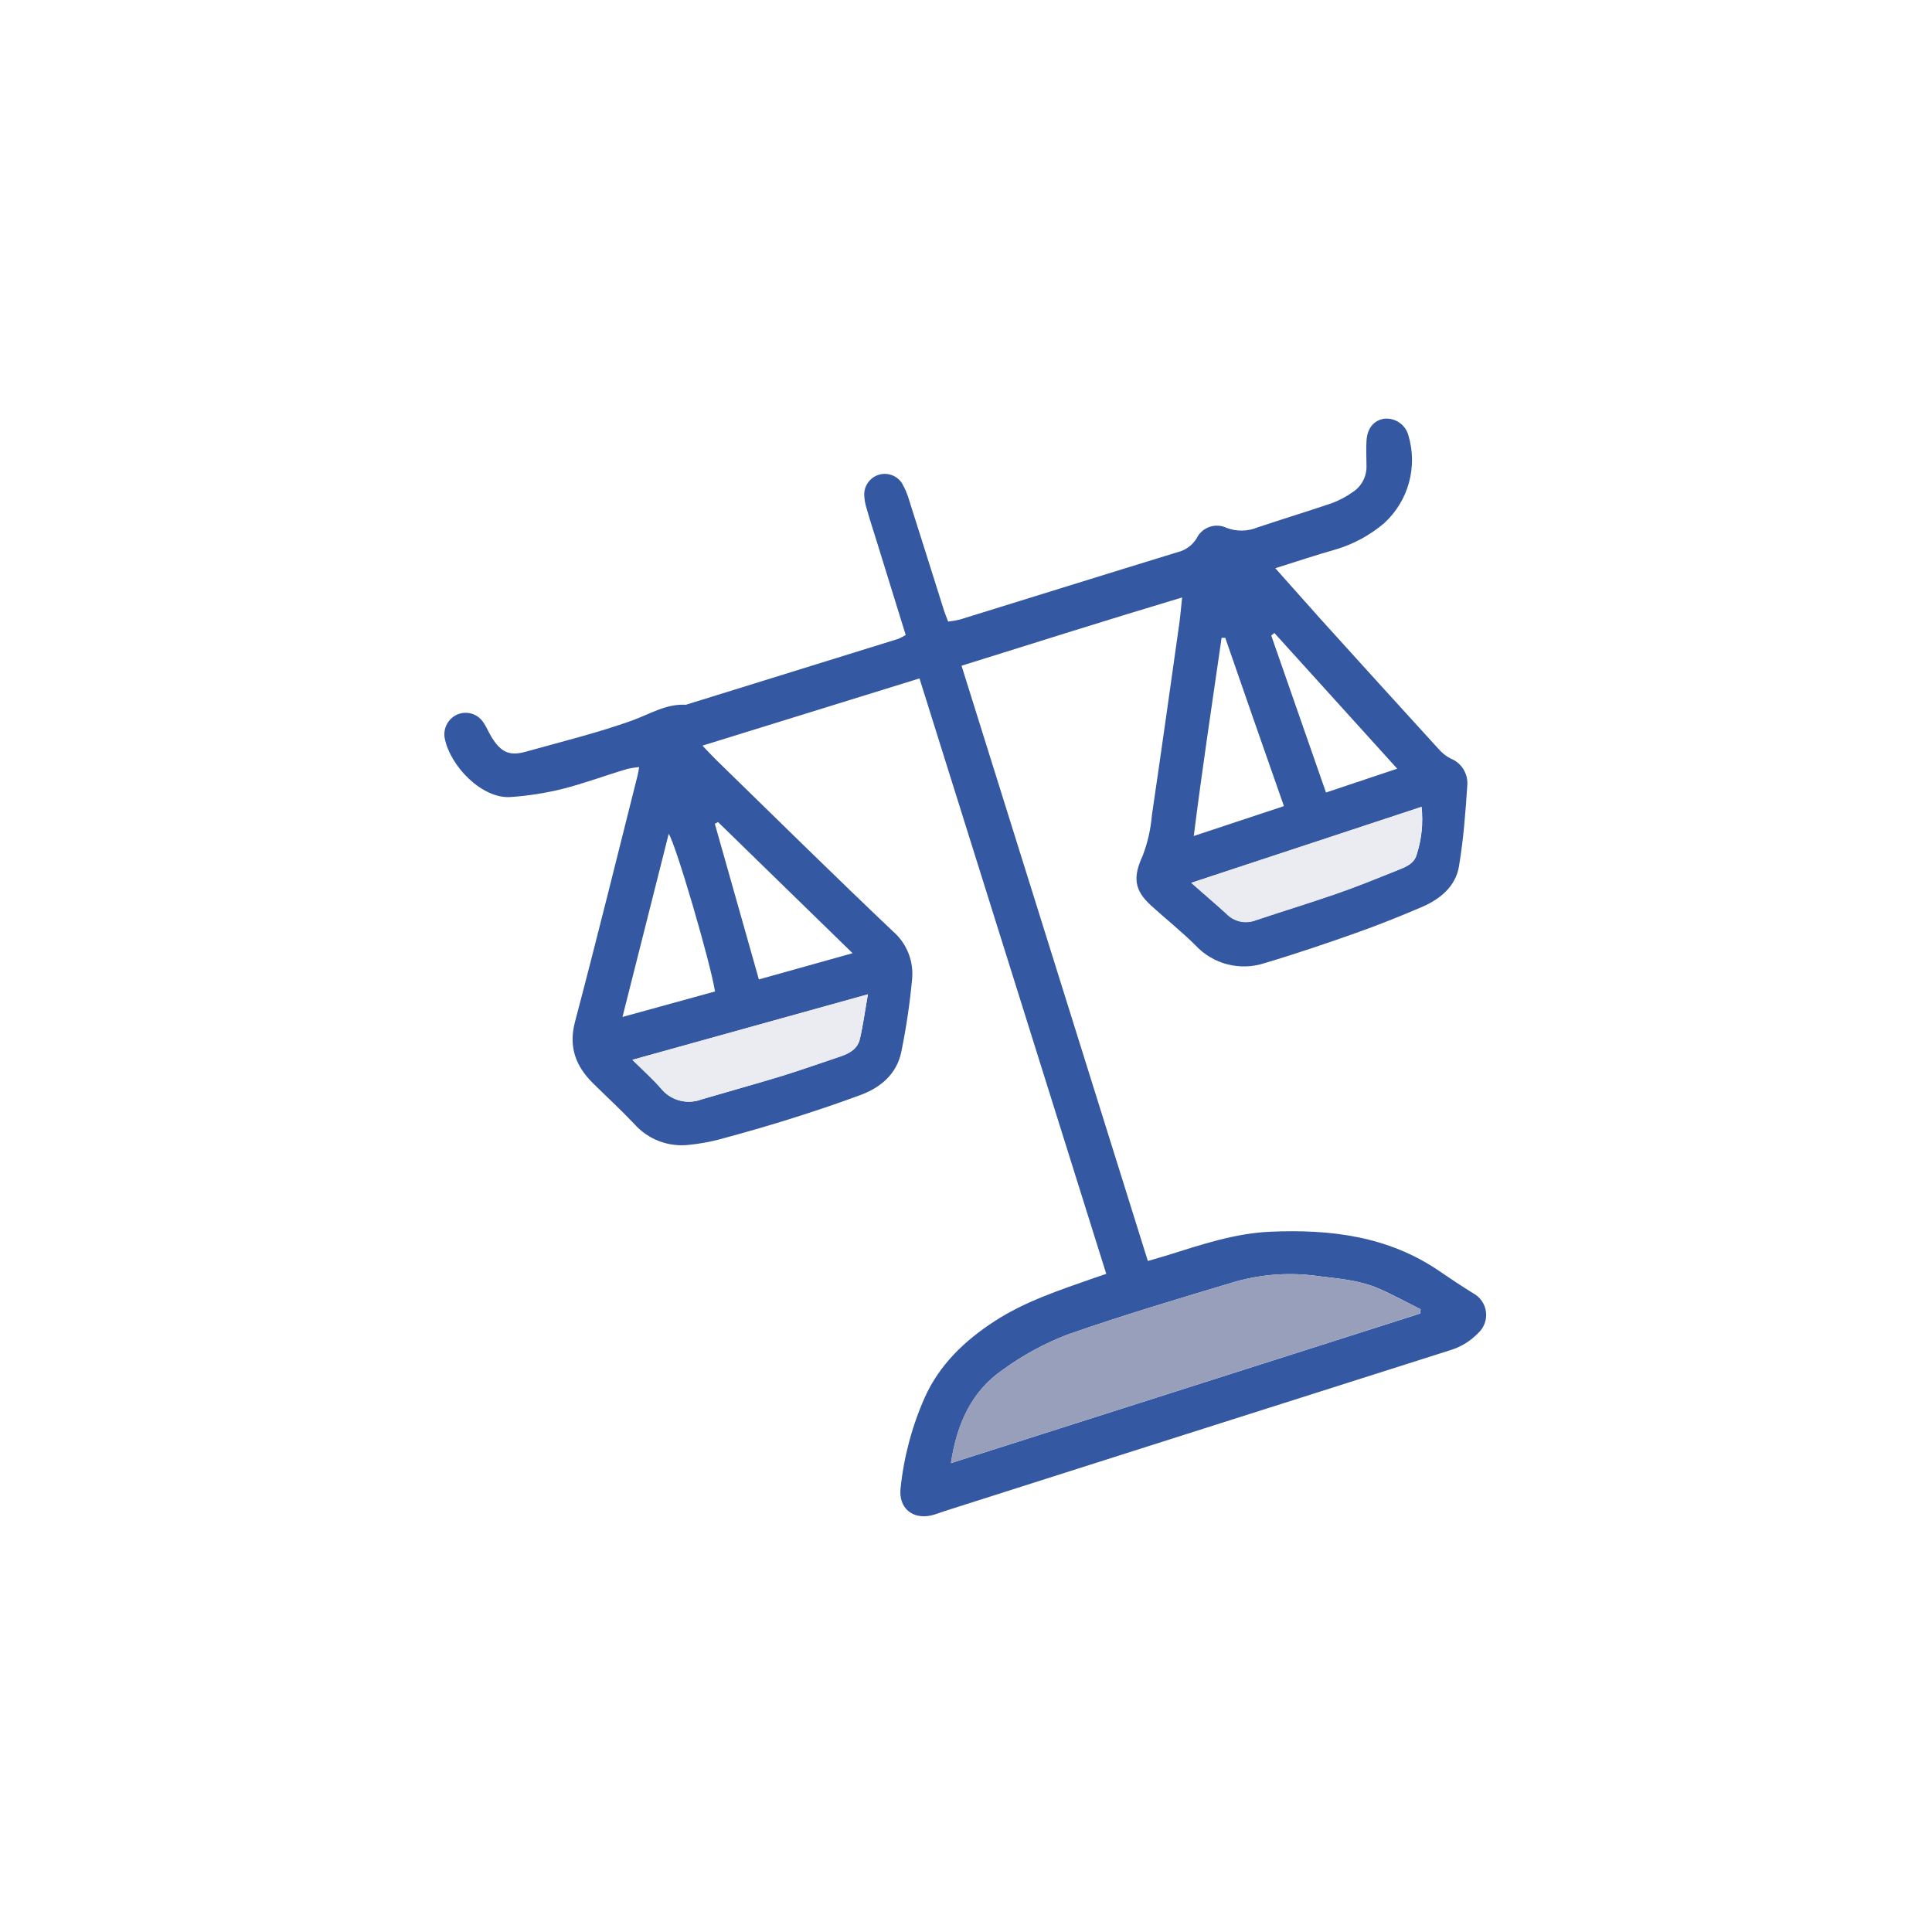
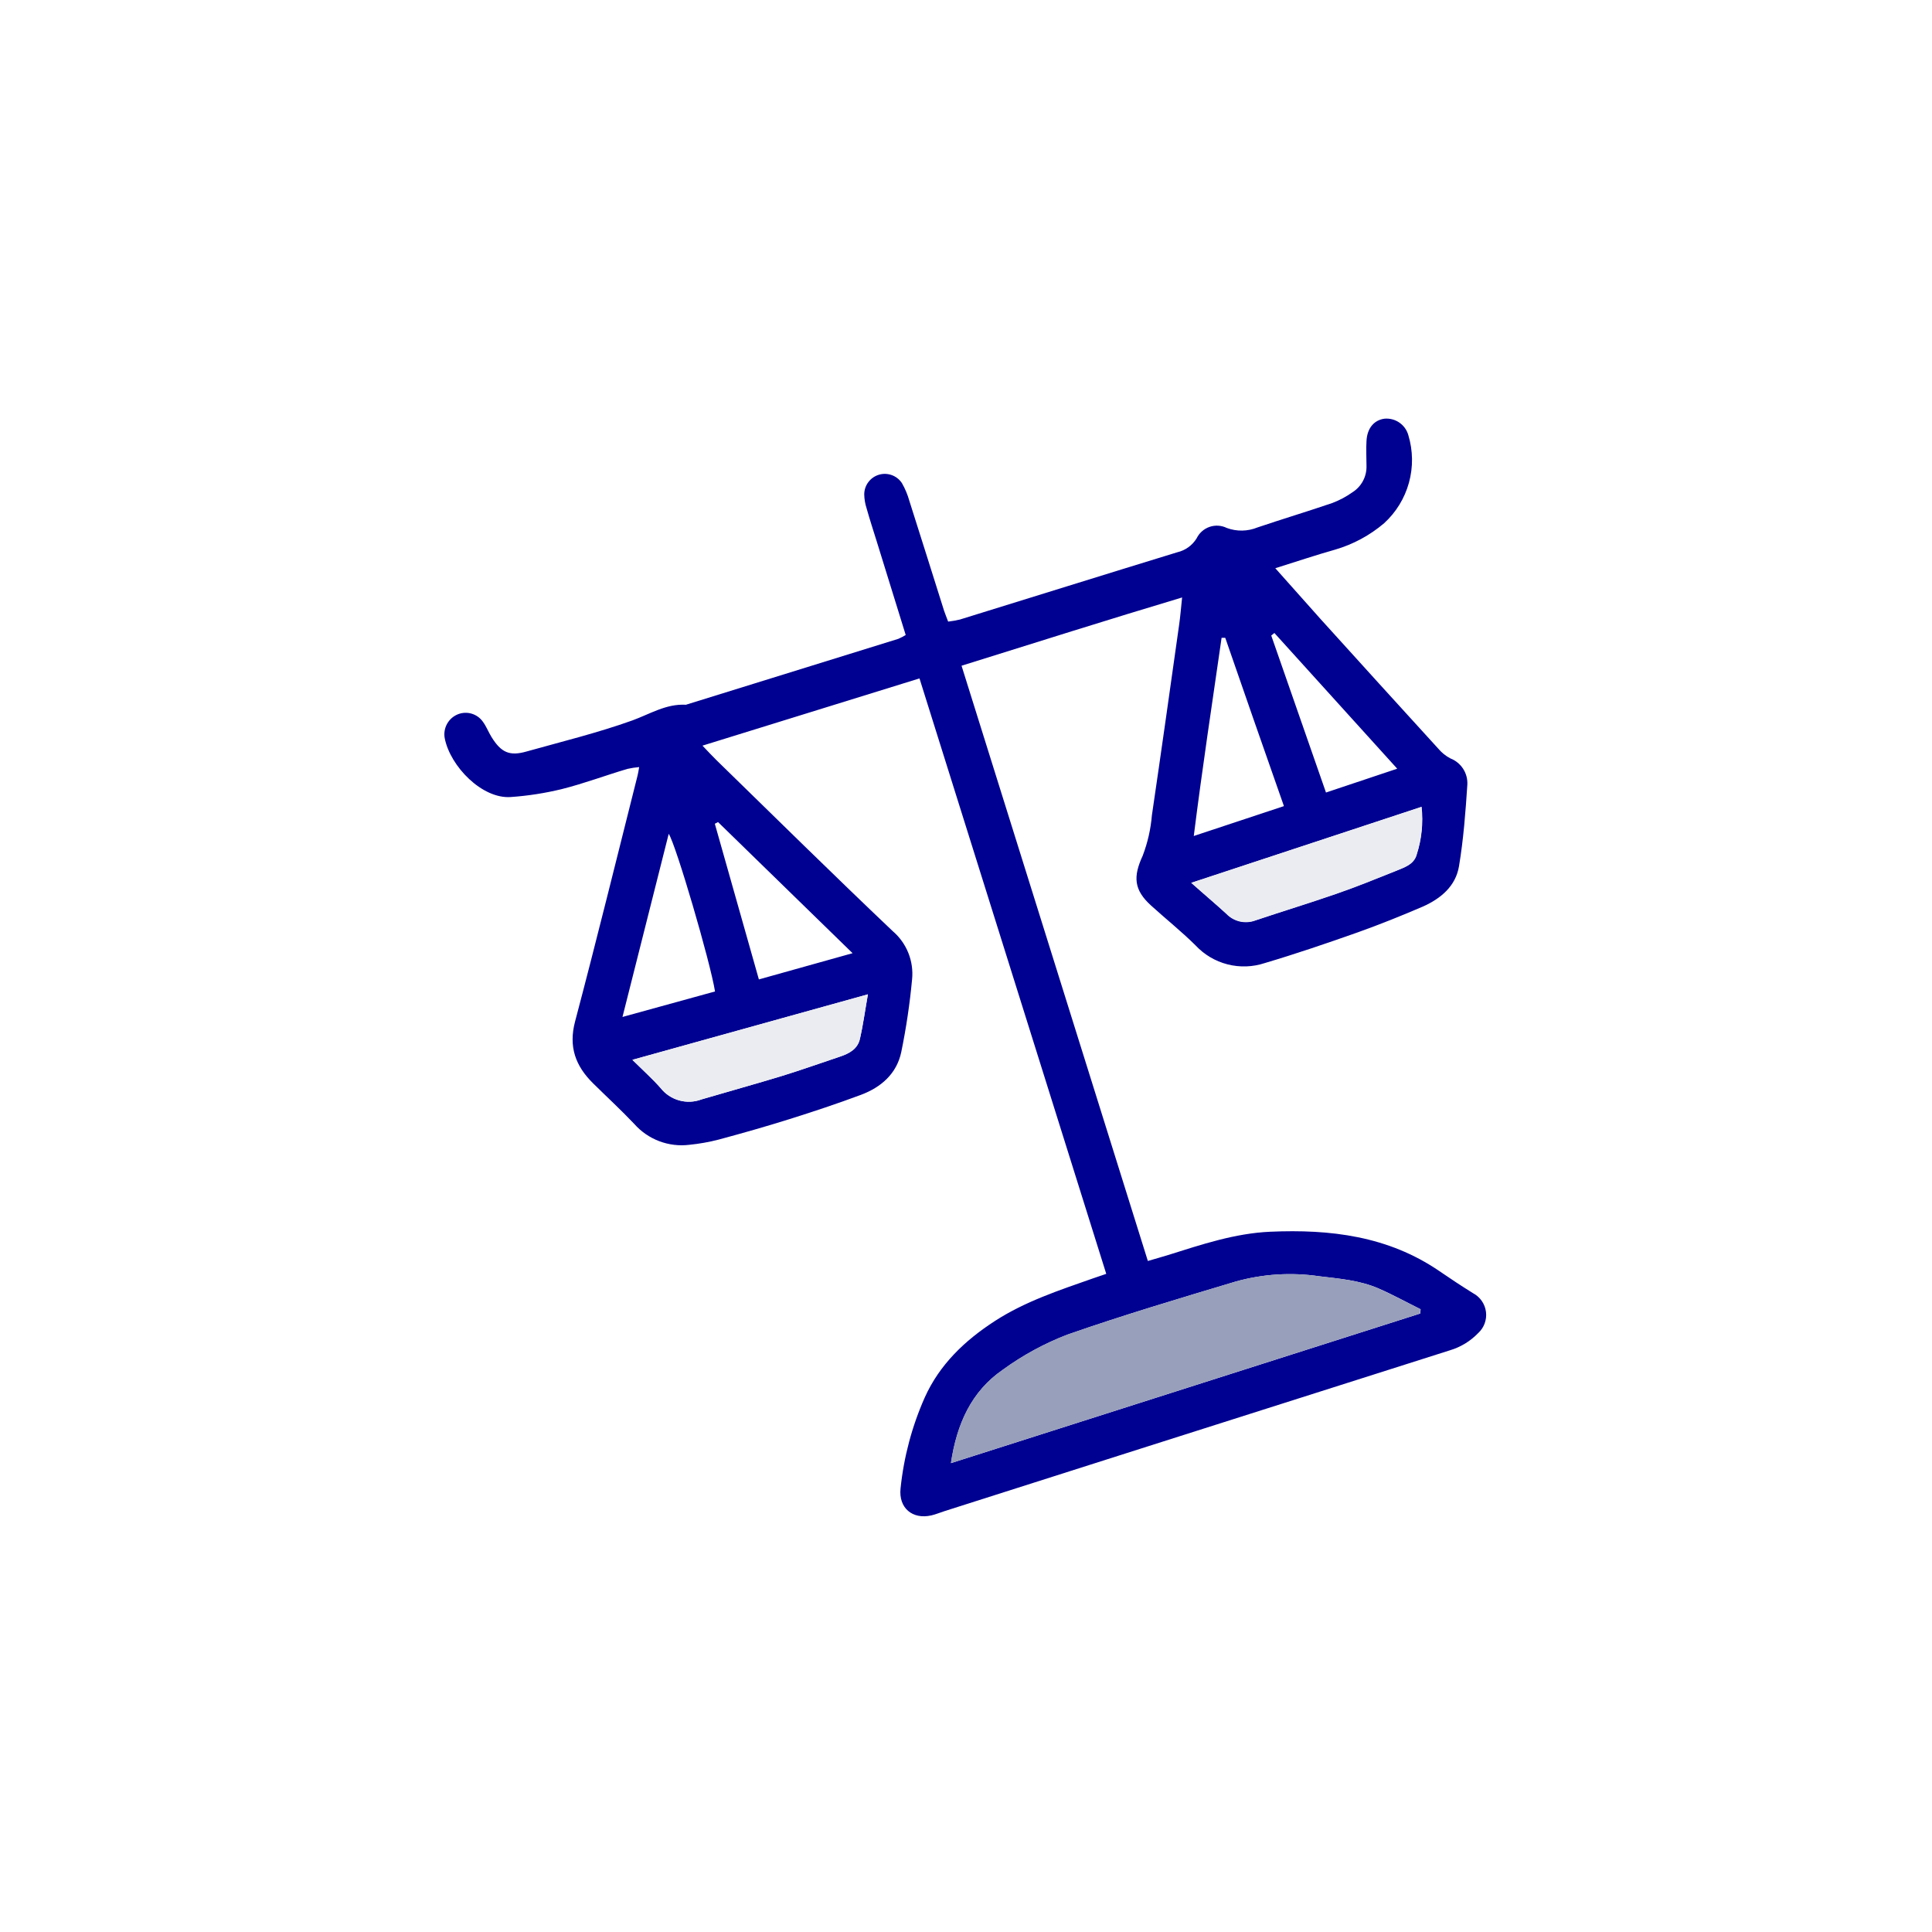
<svg xmlns="http://www.w3.org/2000/svg" width="300" height="300" viewBox="0 0 300 300" fill="none">
-   <path d="M198.028 88.233C200.608 91.113 202.828 93.613 205.028 96.093C211.115 102.827 217.218 109.547 223.338 116.253C223.859 116.872 224.494 117.384 225.208 117.763C226.025 118.078 226.72 118.643 227.195 119.378C227.669 120.113 227.898 120.98 227.848 121.853C227.568 126.093 227.248 130.353 226.548 134.533C226.028 137.603 223.728 139.533 220.938 140.773C217.618 142.203 214.248 143.553 210.838 144.773C206.058 146.463 201.258 148.103 196.398 149.543C194.529 150.163 192.522 150.234 190.615 149.746C188.707 149.259 186.98 148.234 185.638 146.793C183.448 144.623 181.028 142.693 178.738 140.613C176.048 138.173 175.938 136.123 177.438 132.873C178.207 130.854 178.689 128.737 178.868 126.583C180.318 116.723 181.708 106.853 183.098 96.993C183.278 95.743 183.378 94.473 183.558 92.773C172.068 96.213 160.838 99.773 149.308 103.373C158.958 134.193 168.548 164.843 178.238 195.803C179.368 195.473 180.378 195.193 181.378 194.883C186.568 193.253 191.758 191.503 197.238 191.263C206.538 190.853 215.538 191.923 223.498 197.373C225.218 198.553 226.958 199.703 228.728 200.803C229.273 201.09 229.741 201.504 230.091 202.01C230.442 202.516 230.665 203.099 230.742 203.71C230.818 204.321 230.746 204.941 230.531 205.518C230.317 206.095 229.965 206.611 229.508 207.023C228.314 208.259 226.823 209.168 225.178 209.663L178.288 224.573L146.678 234.643C145.988 234.863 145.308 235.153 144.608 235.313C141.668 235.973 139.508 234.143 139.838 231.113C140.342 226.238 141.61 221.473 143.598 216.993C145.898 211.883 149.808 208.153 154.488 205.123C159.168 202.093 164.488 200.343 169.668 198.523L171.778 197.803L142.778 105.343L109.078 115.783C109.928 116.663 110.568 117.373 111.258 118.043C120.358 126.913 129.408 135.843 138.628 144.593C139.694 145.506 140.523 146.663 141.045 147.966C141.568 149.268 141.767 150.677 141.628 152.073C141.274 155.865 140.713 159.633 139.948 163.363C139.238 166.733 136.808 168.843 133.668 170.013C130.018 171.373 126.318 172.603 122.598 173.773C118.878 174.943 115.308 175.953 111.598 176.953C110.104 177.339 108.583 177.61 107.048 177.763C105.463 177.959 103.854 177.766 102.361 177.2C100.867 176.633 99.534 175.711 98.478 174.513C96.418 172.343 94.208 170.303 92.078 168.203C89.368 165.523 88.258 162.543 89.298 158.613C92.658 145.923 95.788 133.163 98.998 120.433C99.088 120.093 99.138 119.733 99.248 119.113C98.635 119.164 98.027 119.257 97.428 119.393C94.048 120.393 90.718 121.653 87.298 122.513C84.672 123.158 81.996 123.576 79.298 123.763C74.858 124.073 69.918 119.003 69.058 114.643C68.913 113.877 69.041 113.083 69.419 112.4C69.797 111.718 70.401 111.188 71.128 110.903C71.813 110.638 72.567 110.612 73.269 110.827C73.971 111.043 74.58 111.489 74.998 112.093C75.528 112.813 75.848 113.683 76.328 114.453C77.808 116.843 79.118 117.453 81.758 116.693C87.258 115.153 92.818 113.793 98.178 111.873C100.928 110.873 103.428 109.263 106.508 109.433L139.508 99.193C139.897 99.021 140.275 98.824 140.638 98.603C139.128 93.743 137.638 88.923 136.148 84.103C135.608 82.373 135.048 80.653 134.558 78.913C134.335 78.225 134.214 77.507 134.198 76.783C134.196 76.097 134.415 75.428 134.824 74.877C135.232 74.325 135.807 73.92 136.464 73.721C137.121 73.522 137.825 73.541 138.47 73.773C139.116 74.006 139.669 74.441 140.048 75.013C140.543 75.876 140.93 76.796 141.198 77.753C143.018 83.443 144.798 89.153 146.598 94.843C146.768 95.353 146.978 95.843 147.228 96.523C147.84 96.452 148.448 96.345 149.048 96.203C160.308 92.723 171.558 89.203 182.818 85.753C183.437 85.609 184.021 85.343 184.536 84.97C185.051 84.597 185.487 84.126 185.818 83.583C186.02 83.17 186.301 82.801 186.645 82.497C186.99 82.193 187.391 81.96 187.826 81.811C188.26 81.663 188.72 81.601 189.179 81.631C189.638 81.66 190.086 81.78 190.498 81.983C192.039 82.553 193.737 82.524 195.258 81.903C199.128 80.593 203.028 79.423 206.888 78.103C207.987 77.688 209.029 77.133 209.988 76.453C210.686 76.017 211.256 75.405 211.642 74.678C212.029 73.951 212.217 73.136 212.188 72.313C212.188 71.043 212.108 69.773 212.188 68.503C212.278 66.503 213.348 65.233 214.988 65.013C215.808 64.942 216.627 65.159 217.303 65.629C217.979 66.099 218.469 66.79 218.688 67.583C219.414 69.983 219.445 72.539 218.78 74.956C218.115 77.373 216.779 79.553 214.928 81.243C212.711 83.129 210.121 84.526 207.328 85.343C204.378 86.173 201.478 87.153 198.028 88.233ZM220.538 203.963L220.598 203.303C218.428 202.223 216.308 201.053 214.088 200.083C211.148 198.803 207.988 198.553 204.828 198.173C200.508 197.541 196.104 197.821 191.898 198.993C183.138 201.623 174.358 204.223 165.738 207.243C162.181 208.612 158.819 210.441 155.738 212.683C150.848 216.043 148.578 221.093 147.668 227.193L220.538 203.963ZM184.998 137.083C187.108 138.933 188.818 140.393 190.488 141.893C191.056 142.478 191.783 142.884 192.579 143.061C193.375 143.239 194.205 143.181 194.968 142.893C199.168 141.483 203.408 140.193 207.588 138.743C210.658 137.673 213.678 136.443 216.698 135.243C218.038 134.713 219.578 134.243 219.998 132.673C220.768 130.287 221.023 127.765 220.748 125.273L184.998 137.083ZM134.808 154.393L98.188 164.573C99.948 166.313 101.358 167.573 102.578 168.963C103.314 169.894 104.327 170.566 105.471 170.881C106.615 171.196 107.83 171.137 108.938 170.713C113.108 169.483 117.298 168.333 121.458 167.063C124.458 166.143 127.458 165.063 130.458 164.063C131.878 163.583 133.188 162.883 133.528 161.263C134.028 159.233 134.278 157.183 134.768 154.393H134.808ZM190.298 99.043H189.688C188.228 109.183 186.688 119.303 185.368 129.813L199.368 125.173C196.238 116.293 193.248 107.663 190.258 99.043H190.298ZM111.028 153.953C110.288 149.333 104.958 131.163 103.838 129.473C101.478 138.843 99.138 148.103 96.658 157.913L111.028 153.953ZM111.498 127.653L110.998 127.913L117.838 152.083L132.388 148.013L111.498 127.653ZM197.888 98.293L197.398 98.683C200.208 106.743 203.008 114.793 205.898 123.063L216.958 119.363L197.888 98.293Z" fill="#3558A2" />
+   <path d="M198.028 88.233C200.608 91.113 202.828 93.613 205.028 96.093C211.115 102.827 217.218 109.547 223.338 116.253C223.859 116.872 224.494 117.384 225.208 117.763C226.025 118.078 226.72 118.643 227.195 119.378C227.669 120.113 227.898 120.98 227.848 121.853C227.568 126.093 227.248 130.353 226.548 134.533C226.028 137.603 223.728 139.533 220.938 140.773C217.618 142.203 214.248 143.553 210.838 144.773C206.058 146.463 201.258 148.103 196.398 149.543C194.529 150.163 192.522 150.234 190.615 149.746C188.707 149.259 186.98 148.234 185.638 146.793C183.448 144.623 181.028 142.693 178.738 140.613C176.048 138.173 175.938 136.123 177.438 132.873C178.207 130.854 178.689 128.737 178.868 126.583C180.318 116.723 181.708 106.853 183.098 96.993C183.278 95.743 183.378 94.473 183.558 92.773C172.068 96.213 160.838 99.773 149.308 103.373C158.958 134.193 168.548 164.843 178.238 195.803C179.368 195.473 180.378 195.193 181.378 194.883C186.568 193.253 191.758 191.503 197.238 191.263C206.538 190.853 215.538 191.923 223.498 197.373C225.218 198.553 226.958 199.703 228.728 200.803C229.273 201.09 229.741 201.504 230.091 202.01C230.442 202.516 230.665 203.099 230.742 203.71C230.818 204.321 230.746 204.941 230.531 205.518C230.317 206.095 229.965 206.611 229.508 207.023C228.314 208.259 226.823 209.168 225.178 209.663L178.288 224.573L146.678 234.643C145.988 234.863 145.308 235.153 144.608 235.313C141.668 235.973 139.508 234.143 139.838 231.113C140.342 226.238 141.61 221.473 143.598 216.993C145.898 211.883 149.808 208.153 154.488 205.123C159.168 202.093 164.488 200.343 169.668 198.523L171.778 197.803L142.778 105.343L109.078 115.783C109.928 116.663 110.568 117.373 111.258 118.043C120.358 126.913 129.408 135.843 138.628 144.593C139.694 145.506 140.523 146.663 141.045 147.966C141.568 149.268 141.767 150.677 141.628 152.073C141.274 155.865 140.713 159.633 139.948 163.363C139.238 166.733 136.808 168.843 133.668 170.013C130.018 171.373 126.318 172.603 122.598 173.773C118.878 174.943 115.308 175.953 111.598 176.953C110.104 177.339 108.583 177.61 107.048 177.763C105.463 177.959 103.854 177.766 102.361 177.2C100.867 176.633 99.534 175.711 98.478 174.513C96.418 172.343 94.208 170.303 92.078 168.203C89.368 165.523 88.258 162.543 89.298 158.613C92.658 145.923 95.788 133.163 98.998 120.433C99.088 120.093 99.138 119.733 99.248 119.113C98.635 119.164 98.027 119.257 97.428 119.393C94.048 120.393 90.718 121.653 87.298 122.513C84.672 123.158 81.996 123.576 79.298 123.763C74.858 124.073 69.918 119.003 69.058 114.643C68.913 113.877 69.041 113.083 69.419 112.4C69.797 111.718 70.401 111.188 71.128 110.903C71.813 110.638 72.567 110.612 73.269 110.827C73.971 111.043 74.58 111.489 74.998 112.093C75.528 112.813 75.848 113.683 76.328 114.453C77.808 116.843 79.118 117.453 81.758 116.693C87.258 115.153 92.818 113.793 98.178 111.873C100.928 110.873 103.428 109.263 106.508 109.433L139.508 99.193C139.897 99.021 140.275 98.824 140.638 98.603C139.128 93.743 137.638 88.923 136.148 84.103C135.608 82.373 135.048 80.653 134.558 78.913C134.335 78.225 134.214 77.507 134.198 76.783C134.196 76.097 134.415 75.428 134.824 74.877C135.232 74.325 135.807 73.92 136.464 73.721C137.121 73.522 137.825 73.541 138.47 73.773C139.116 74.006 139.669 74.441 140.048 75.013C140.543 75.876 140.93 76.796 141.198 77.753C143.018 83.443 144.798 89.153 146.598 94.843C146.768 95.353 146.978 95.843 147.228 96.523C147.84 96.452 148.448 96.345 149.048 96.203C160.308 92.723 171.558 89.203 182.818 85.753C183.437 85.609 184.021 85.343 184.536 84.97C185.051 84.597 185.487 84.126 185.818 83.583C186.02 83.17 186.301 82.801 186.645 82.497C186.99 82.193 187.391 81.96 187.826 81.811C188.26 81.663 188.72 81.601 189.179 81.631C189.638 81.66 190.086 81.78 190.498 81.983C192.039 82.553 193.737 82.524 195.258 81.903C199.128 80.593 203.028 79.423 206.888 78.103C207.987 77.688 209.029 77.133 209.988 76.453C210.686 76.017 211.256 75.405 211.642 74.678C212.029 73.951 212.217 73.136 212.188 72.313C212.188 71.043 212.108 69.773 212.188 68.503C212.278 66.503 213.348 65.233 214.988 65.013C215.808 64.942 216.627 65.159 217.303 65.629C217.979 66.099 218.469 66.79 218.688 67.583C219.414 69.983 219.445 72.539 218.78 74.956C218.115 77.373 216.779 79.553 214.928 81.243C212.711 83.129 210.121 84.526 207.328 85.343C204.378 86.173 201.478 87.153 198.028 88.233ZM220.538 203.963L220.598 203.303C218.428 202.223 216.308 201.053 214.088 200.083C211.148 198.803 207.988 198.553 204.828 198.173C200.508 197.541 196.104 197.821 191.898 198.993C183.138 201.623 174.358 204.223 165.738 207.243C162.181 208.612 158.819 210.441 155.738 212.683C150.848 216.043 148.578 221.093 147.668 227.193L220.538 203.963ZM184.998 137.083C187.108 138.933 188.818 140.393 190.488 141.893C191.056 142.478 191.783 142.884 192.579 143.061C193.375 143.239 194.205 143.181 194.968 142.893C199.168 141.483 203.408 140.193 207.588 138.743C210.658 137.673 213.678 136.443 216.698 135.243C218.038 134.713 219.578 134.243 219.998 132.673C220.768 130.287 221.023 127.765 220.748 125.273L184.998 137.083ZM134.808 154.393L98.188 164.573C99.948 166.313 101.358 167.573 102.578 168.963C103.314 169.894 104.327 170.566 105.471 170.881C106.615 171.196 107.83 171.137 108.938 170.713C113.108 169.483 117.298 168.333 121.458 167.063C124.458 166.143 127.458 165.063 130.458 164.063C131.878 163.583 133.188 162.883 133.528 161.263C134.028 159.233 134.278 157.183 134.768 154.393H134.808ZM190.298 99.043H189.688C188.228 109.183 186.688 119.303 185.368 129.813L199.368 125.173C196.238 116.293 193.248 107.663 190.258 99.043H190.298ZM111.028 153.953C110.288 149.333 104.958 131.163 103.838 129.473C101.478 138.843 99.138 148.103 96.658 157.913L111.028 153.953ZM111.498 127.653L110.998 127.913L117.838 152.083L132.388 148.013L111.498 127.653ZM197.888 98.293L197.398 98.683C200.208 106.743 203.008 114.793 205.898 123.063L216.958 119.363L197.888 98.293Z" fill="#000091" />
  <path d="M220.498 203.963L147.648 227.193C148.558 221.093 150.828 216.043 155.718 212.683C158.8 210.441 162.162 208.612 165.718 207.243C174.338 204.243 183.118 201.623 191.878 198.993C196.084 197.821 200.488 197.541 204.808 198.173C207.968 198.553 211.128 198.803 214.068 200.083C216.288 201.083 218.408 202.223 220.578 203.303L220.498 203.963Z" fill="#979FBB" />
  <path d="M184.959 137.084L220.709 125.314C220.984 127.806 220.729 130.328 219.959 132.714C219.539 134.294 217.959 134.714 216.659 135.284C213.659 136.484 210.659 137.714 207.549 138.784C203.369 140.234 199.129 141.524 194.929 142.934C194.166 143.222 193.336 143.28 192.54 143.103C191.744 142.925 191.017 142.519 190.449 141.934C188.779 140.394 187.029 138.934 184.959 137.084Z" fill="#EAECF1" />
  <path d="M134.769 154.395C134.279 157.185 133.979 159.235 133.549 161.255C133.209 162.875 131.899 163.575 130.479 164.055C127.479 165.055 124.479 166.125 121.479 167.055C117.319 168.325 113.129 169.475 108.959 170.705C107.851 171.128 106.636 171.187 105.492 170.872C104.348 170.557 103.334 169.886 102.599 168.955C101.379 167.555 99.969 166.305 98.209 164.565L134.769 154.395Z" fill="#EAECF1" />
</svg>
